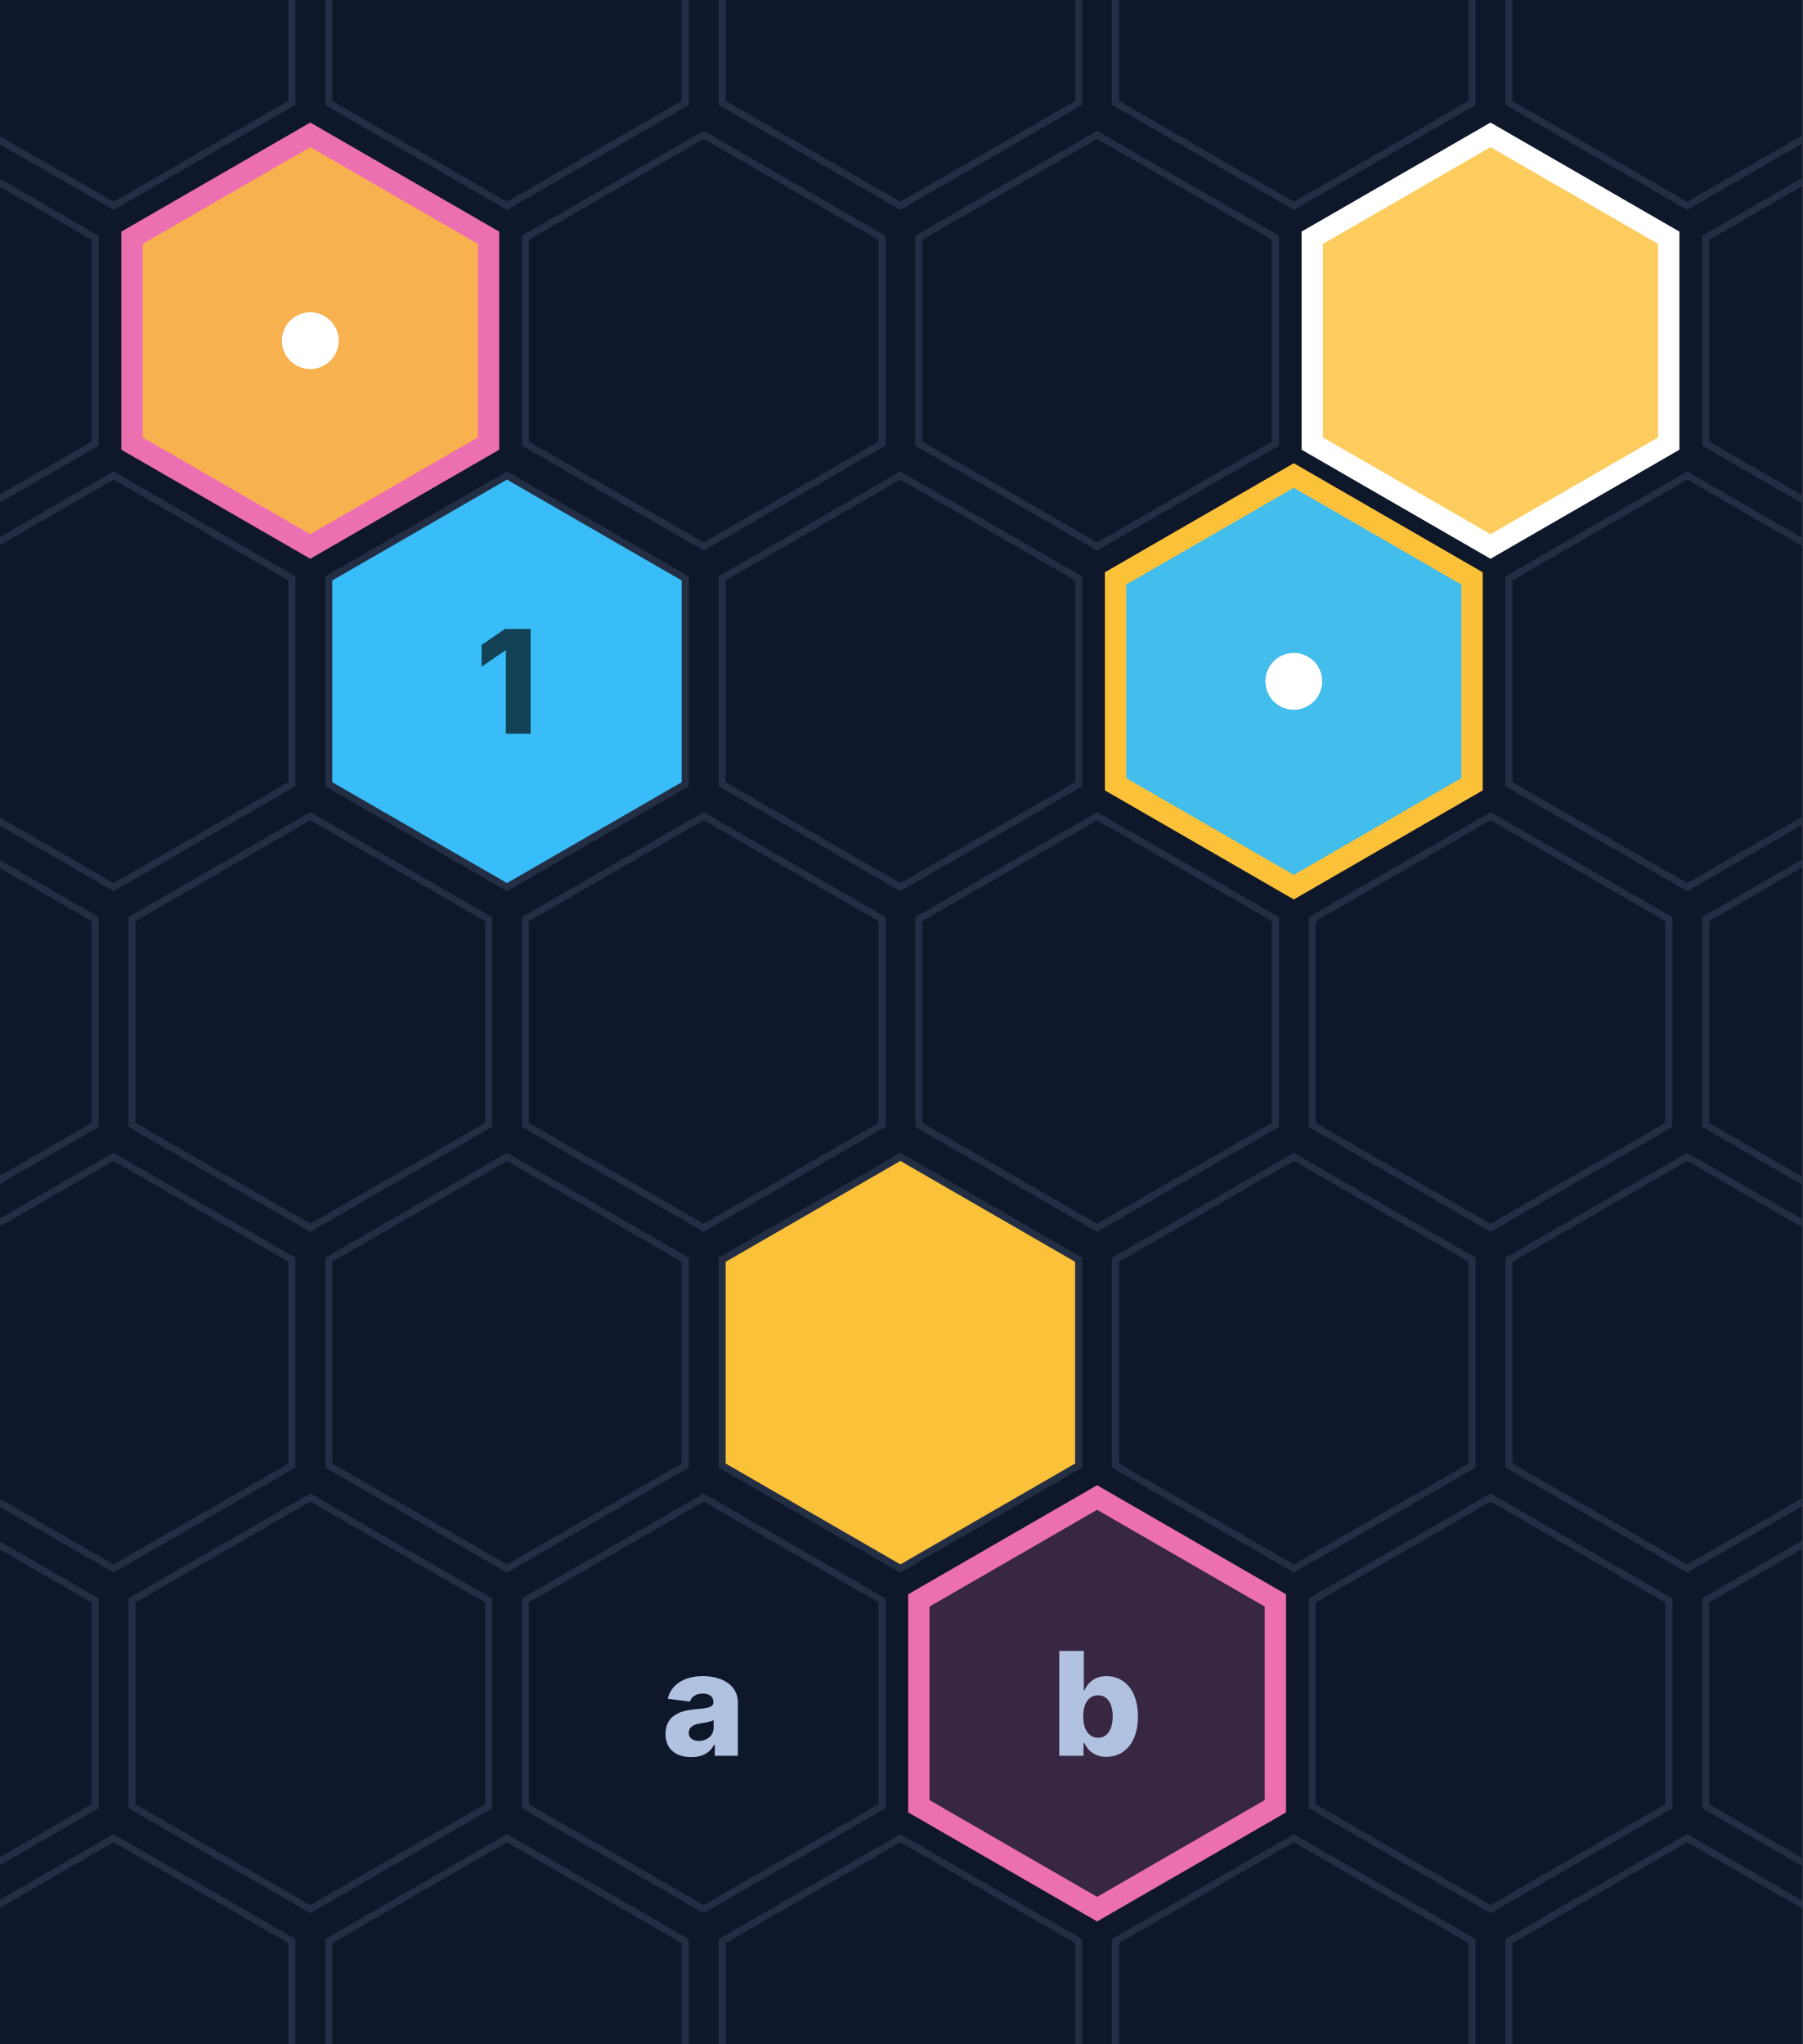
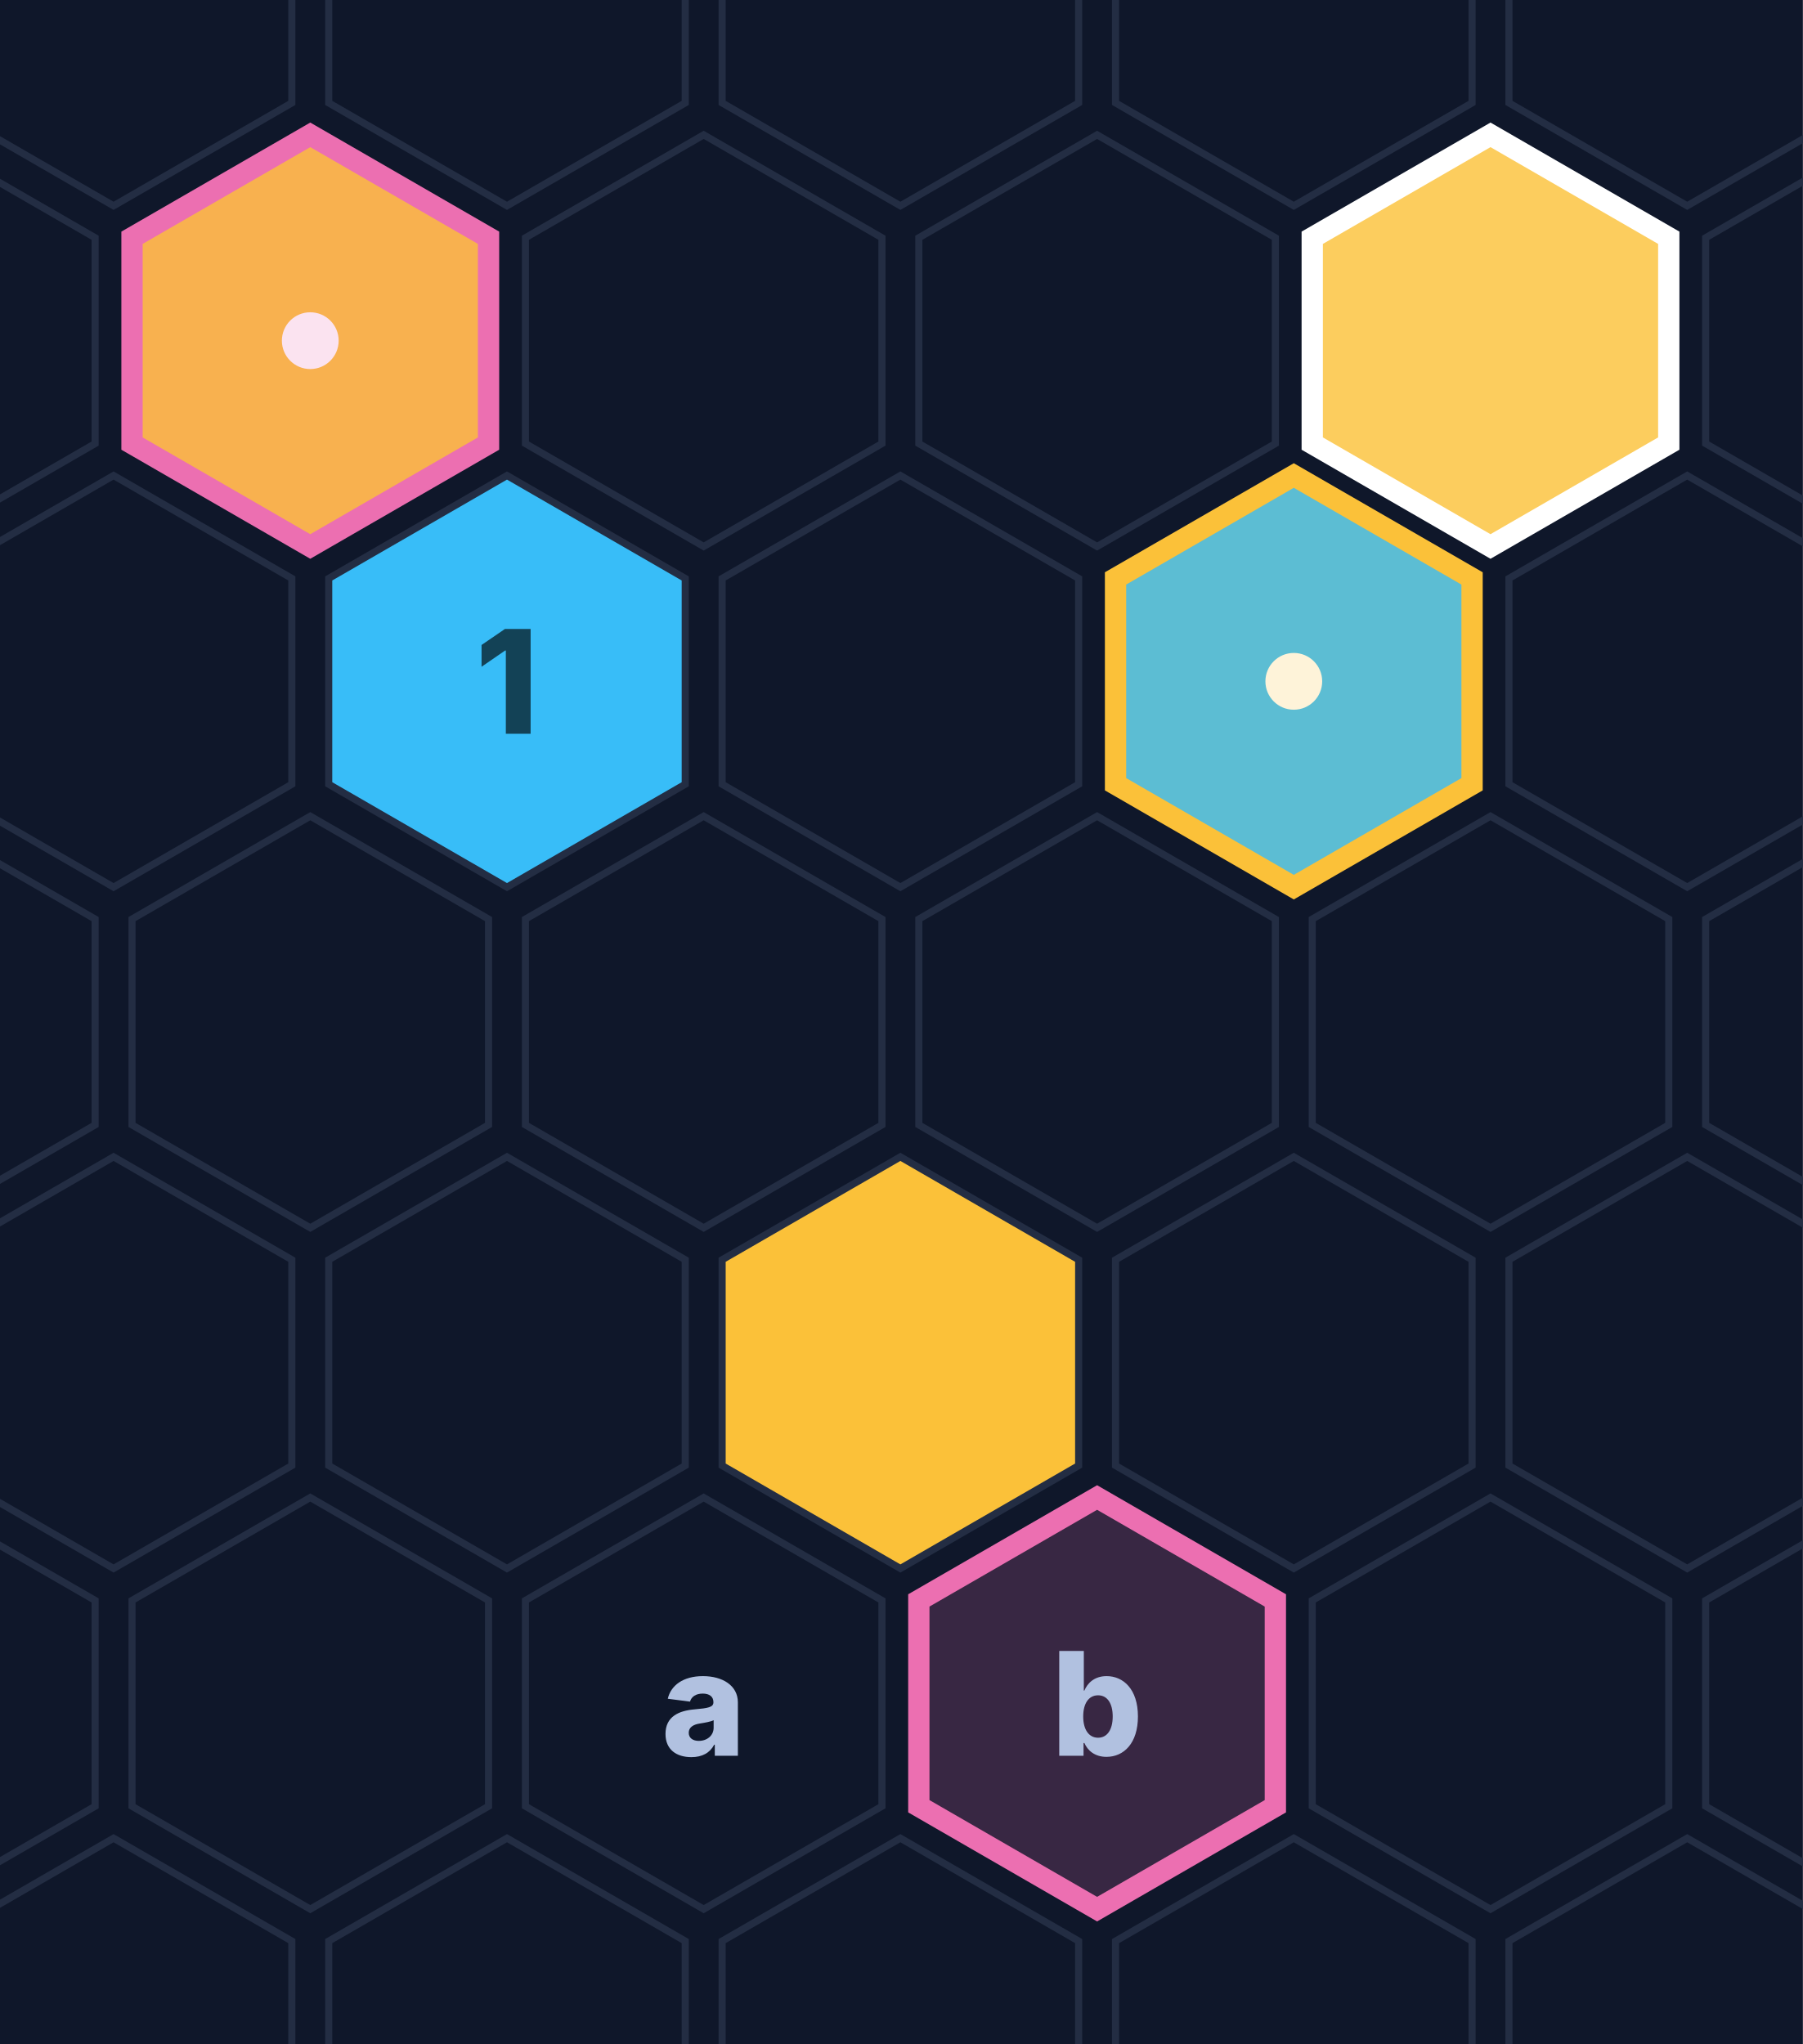
<svg xmlns="http://www.w3.org/2000/svg" viewBox="-87.426 -96.0 508 576">
  <rect x="-87.426" y="-96.0" width="100%" height="100%" fill="rgba(15, 23, 42, 1.0)" />
  <defs>
    <mask x="-87.426" y="-96.0" width="100%" height="100%" id="full-mask" mask-type="luminance" maskUnits="userSpaceOnUse">
      <rect x="-87.426" y="-96.0" width="100%" height="100%" fill="rgba(255, 255, 255, 1.0)" />
    </mask>
    <mask x="-87.426" y="-96.0" width="100%" height="100%" id="text-mask" mask-type="luminance" maskUnits="userSpaceOnUse">
      <rect x="-87.426" y="-96.0" width="100%" height="100%" fill="rgba(255, 255, 255, 1.0)" />
      <text stroke="rgba(51, 51, 51, 1.0)" stroke-width="6.767" stroke-linecap="round" stroke-linejoin="round" font-weight="800" font-family="system-ui, -apple-system, BlinkMacSystemFont, sans-serif" font-size="40.6px" text-anchor="middle" dominant-baseline="central" x="110.851" y="384.0">a</text>
      <text fill="rgba(0, 0, 0, 1.0)" font-weight="800" font-family="system-ui, -apple-system, BlinkMacSystemFont, sans-serif" font-size="40.6px" text-anchor="middle" dominant-baseline="central" x="110.851" y="384.0">a</text>
      <text stroke="rgba(51, 51, 51, 1.0)" stroke-width="6.767" stroke-linecap="round" stroke-linejoin="round" font-weight="800" font-family="system-ui, -apple-system, BlinkMacSystemFont, sans-serif" font-size="40.6px" text-anchor="middle" dominant-baseline="central" x="55.426" y="96.0">1</text>
      <text fill="rgba(0, 0, 0, 1.0)" font-weight="800" font-family="system-ui, -apple-system, BlinkMacSystemFont, sans-serif" font-size="40.6px" text-anchor="middle" dominant-baseline="central" x="55.426" y="96.0">1</text>
      <text stroke="rgba(51, 51, 51, 1.0)" stroke-width="6.767" stroke-linecap="round" stroke-linejoin="round" font-weight="800" font-family="system-ui, -apple-system, BlinkMacSystemFont, sans-serif" font-size="40.6px" text-anchor="middle" dominant-baseline="central" x="221.703" y="384.0">b</text>
      <text fill="rgba(0, 0, 0, 1.0)" font-weight="800" font-family="system-ui, -apple-system, BlinkMacSystemFont, sans-serif" font-size="40.6px" text-anchor="middle" dominant-baseline="central" x="221.703" y="384.0">b</text>
    </mask>
  </defs>
  <g mask="url(#full-mask)">
    <polygon points="-60.622,355.0 -60.622,413.0 -110.851,442.0 -161.081,413.0 -161.081,355.0 -110.851,326.0" fill="rgba(0, 0, 0, 0.0)" stroke="rgba(35, 45, 67, 1.0)" stroke-width="2.0" />
    <polygon points="-5.196,451.0 -5.196,509.0 -55.426,538.0 -105.655,509.0 -105.655,451.0 -55.426,422.0" fill="rgba(0, 0, 0, 0.0)" stroke="rgba(35, 45, 67, 1.0)" stroke-width="2.0" />
    <polygon points="-60.622,163.0 -60.622,221.0 -110.851,250.0 -161.081,221.0 -161.081,163.0 -110.851,134.0" fill="rgba(0, 0, 0, 0.0)" stroke="rgba(35, 45, 67, 1.0)" stroke-width="2.0" />
    <polygon points="-5.196,259.0 -5.196,317.0 -55.426,346.0 -105.655,317.0 -105.655,259.0 -55.426,230.0" fill="rgba(0, 0, 0, 0.0)" stroke="rgba(35, 45, 67, 1.0)" stroke-width="2.0" />
    <polygon points="50.229,355.0 50.229,413.0 3.5514757175273244E-15,442.0 -50.229,413.0 -50.229,355.0 -1.0654427152581972E-14,326.0" fill="rgba(0, 0, 0, 0.0)" stroke="rgba(35, 45, 67, 1.0)" stroke-width="2.0" />
    <polygon points="105.655,451.0 105.655,509.0 55.426,538.0 5.196,509.0 5.196,451.0 55.426,422.0" fill="rgba(0, 0, 0, 0.0)" stroke="rgba(35, 45, 67, 1.0)" stroke-width="2.0" />
    <polygon points="-60.622,-29 -60.622,29 -110.851,58.0 -161.081,29 -161.081,-29 -110.851,-58.0" fill="rgba(0, 0, 0, 0.0)" stroke="rgba(35, 45, 67, 1.0)" stroke-width="2.0" />
    <polygon points="-5.196,67.0 -5.196,125.0 -55.426,154.0 -105.655,125.0 -105.655,67.0 -55.426,38.0" fill="rgba(0, 0, 0, 0.0)" stroke="rgba(35, 45, 67, 1.0)" stroke-width="2.0" />
    <polygon points="50.229,163.0 50.229,221.0 3.5514757175273244E-15,250.0 -50.229,221.0 -50.229,163.0 -1.0654427152581972E-14,134.0" fill="rgba(0, 0, 0, 0.0)" stroke="rgba(35, 45, 67, 1.0)" stroke-width="2.0" />
    <polygon points="105.655,259.0 105.655,317.0 55.426,346.0 5.196,317.0 5.196,259.0 55.426,230.0" fill="rgba(0, 0, 0, 0.0)" stroke="rgba(35, 45, 67, 1.0)" stroke-width="2.0" />
    <polygon points="161.081,355.0 161.081,413.0 110.851,442.0 60.622,413.0 60.622,355.0 110.851,326.0" fill="rgba(0, 0, 0, 0.0)" stroke="rgba(35, 45, 67, 1.0)" stroke-width="2.0" />
    <text fill="rgba(177, 193, 224, 1.0)" font-weight="800" font-family="system-ui, -apple-system, BlinkMacSystemFont, sans-serif" font-size="40.6px" text-anchor="middle" dominant-baseline="central" x="110.851" y="384.0">a</text>
    <polygon points="216.506,451.0 216.506,509.0 166.277,538.0 116.047,509.0 116.047,451.0 166.277,422.0" fill="rgba(0, 0, 0, 0.0)" stroke="rgba(35, 45, 67, 1.0)" stroke-width="2.0" />
    <polygon points="-5.196,-125.0 -5.196,-67.0 -55.426,-38.0 -105.655,-67.0 -105.655,-125.0 -55.426,-154.0" fill="rgba(0, 0, 0, 0.0)" stroke="rgba(35, 45, 67, 1.0)" stroke-width="2.0" />
    <polygon points="50.229,-29 50.229,29 3.5514757175273244E-15,58.0 -50.229,29 -50.229,-29 -1.0654427152581972E-14,-58.0" fill="rgba(251, 193, 57, 1.0)" stroke="rgba(35, 45, 67, 1.0)" stroke-width="2.0" />
+     <circle cx="0.0" cy="0.0" fill="rgba(255, 255, 255, 1.0)" r="8.0" mask="url(#text-mask)" />
    <polygon points="50.229,-29 50.229,29 3.5514757175273244E-15,58.0 -50.229,29 -50.229,-29 -1.0654427152581972E-14,-58.0" fill="rgba(236, 111, 177, 0.188)" stroke="rgba(236, 111, 177, 1.0)" stroke-width="6.0" />
-     <circle cx="0.0" cy="0.0" fill="rgba(255, 255, 255, 1.0)" r="8.0" mask="url(#text-mask)" />
    <polygon points="105.655,67.0 105.655,125.0 55.426,154.0 5.196,125.0 5.196,67.0 55.426,38.0" fill="rgba(56, 189, 248, 1.0)" stroke="rgba(35, 45, 67, 1.0)" stroke-width="2.0" />
    <text fill="rgba(19, 66, 86, 1.0)" font-weight="800" font-family="system-ui, -apple-system, BlinkMacSystemFont, sans-serif" font-size="40.6px" text-anchor="middle" dominant-baseline="central" x="55.426" y="96.0">1</text>
    <polygon points="161.081,163.0 161.081,221.0 110.851,250.0 60.622,221.0 60.622,163.0 110.851,134.0" fill="rgba(0, 0, 0, 0.0)" stroke="rgba(35, 45, 67, 1.0)" stroke-width="2.0" />
    <polygon points="216.506,259.0 216.506,317.0 166.277,346.0 116.047,317.0 116.047,259.0 166.277,230.0" fill="rgba(251, 193, 57, 1.0)" stroke="rgba(35, 45, 67, 1.0)" stroke-width="2.0" />
    <polygon points="271.932,355.0 271.932,413.0 221.703,442.0 171.473,413.0 171.473,355.0 221.703,326.0" fill="rgba(0, 0, 0, 0.0)" stroke="rgba(35, 45, 67, 1.0)" stroke-width="2.0" />
    <polygon points="271.932,355.0 271.932,413.0 221.703,442.0 171.473,413.0 171.473,355.0 221.703,326.0" fill="rgba(236, 111, 177, 0.188)" stroke="rgba(236, 111, 177, 1.0)" stroke-width="6.0" />
    <text fill="rgba(177, 193, 224, 1.0)" font-weight="800" font-family="system-ui, -apple-system, BlinkMacSystemFont, sans-serif" font-size="40.6px" text-anchor="middle" dominant-baseline="central" x="221.703" y="384.0">b</text>
    <polygon points="327.358,451.0 327.358,509.0 277.128,538.0 226.899,509.0 226.899,451.0 277.128,422.0" fill="rgba(0, 0, 0, 0.0)" stroke="rgba(35, 45, 67, 1.0)" stroke-width="2.0" />
    <polygon points="105.655,-125.0 105.655,-67.0 55.426,-38.0 5.196,-67.0 5.196,-125.0 55.426,-154.0" fill="rgba(0, 0, 0, 0.0)" stroke="rgba(35, 45, 67, 1.0)" stroke-width="2.0" />
    <polygon points="161.081,-29 161.081,29 110.851,58.0 60.622,29 60.622,-29 110.851,-58.0" fill="rgba(0, 0, 0, 0.0)" stroke="rgba(35, 45, 67, 1.0)" stroke-width="2.0" />
    <polygon points="216.506,67.0 216.506,125.0 166.277,154.0 116.047,125.0 116.047,67.0 166.277,38.0" fill="rgba(0, 0, 0, 0.0)" stroke="rgba(35, 45, 67, 1.0)" stroke-width="2.0" />
    <polygon points="271.932,163.0 271.932,221.0 221.703,250.0 171.473,221.0 171.473,163.0 221.703,134.0" fill="rgba(0, 0, 0, 0.0)" stroke="rgba(35, 45, 67, 1.0)" stroke-width="2.0" />
    <polygon points="327.358,259.0 327.358,317.0 277.128,346.0 226.899,317.0 226.899,259.0 277.128,230.0" fill="rgba(0, 0, 0, 0.0)" stroke="rgba(35, 45, 67, 1.0)" stroke-width="2.0" />
    <polygon points="382.783,355.0 382.783,413.0 332.554,442.0 282.324,413.0 282.324,355.0 332.554,326.0" fill="rgba(0, 0, 0, 0.0)" stroke="rgba(35, 45, 67, 1.0)" stroke-width="2.0" />
    <polygon points="438.209,451.0 438.209,509.0 387.979,538.0 337.75,509.0 337.75,451.0 387.979,422.0" fill="rgba(0, 0, 0, 0.0)" stroke="rgba(35, 45, 67, 1.0)" stroke-width="2.0" />
    <polygon points="216.506,-125.0 216.506,-67.0 166.277,-38.0 116.047,-67.0 116.047,-125.0 166.277,-154.0" fill="rgba(0, 0, 0, 0.0)" stroke="rgba(35, 45, 67, 1.0)" stroke-width="2.0" />
    <polygon points="271.932,-29 271.932,29 221.703,58.0 171.473,29 171.473,-29 221.703,-58.0" fill="rgba(0, 0, 0, 0.0)" stroke="rgba(35, 45, 67, 1.0)" stroke-width="2.0" />
    <polygon points="327.358,67.0 327.358,125.0 277.128,154.0 226.899,125.0 226.899,67.0 277.128,38.0" fill="rgba(56, 189, 248, 1.0)" stroke="rgba(35, 45, 67, 1.0)" stroke-width="2.0" />
-     <polygon points="327.358,67.0 327.358,125.0 277.128,154.0 226.899,125.0 226.899,67.0 277.128,38.0" fill="rgba(251, 193, 57, 0.063)" stroke="rgba(251, 193, 57, 1.0)" stroke-width="6.0" />
    <circle cx="277.128" cy="96.0" fill="rgba(255, 255, 255, 1.0)" r="8.0" mask="url(#text-mask)" />
+     <polygon points="327.358,67.0 327.358,125.0 277.128,154.0 226.899,125.0 226.899,67.0 277.128,38.0" fill="rgba(251, 193, 57, 0.188)" stroke="rgba(251, 193, 57, 1.0)" stroke-width="6.0" />
    <polygon points="382.783,163.0 382.783,221.0 332.554,250.0 282.324,221.0 282.324,163.0 332.554,134.0" fill="rgba(0, 0, 0, 0.0)" stroke="rgba(35, 45, 67, 1.0)" stroke-width="2.0" />
    <polygon points="438.209,259.0 438.209,317.0 387.979,346.0 337.75,317.0 337.75,259.0 387.979,230.0" fill="rgba(0, 0, 0, 0.0)" stroke="rgba(35, 45, 67, 1.0)" stroke-width="2.0" />
    <polygon points="493.634,355.0 493.634,413.0 443.405,442.0 393.176,413.0 393.176,355.0 443.405,326.0" fill="rgba(0, 0, 0, 0.0)" stroke="rgba(35, 45, 67, 1.0)" stroke-width="2.0" />
    <polygon points="327.358,-125.0 327.358,-67.0 277.128,-38.0 226.899,-67.0 226.899,-125.0 277.128,-154.0" fill="rgba(0, 0, 0, 0.0)" stroke="rgba(35, 45, 67, 1.0)" stroke-width="2.0" />
    <polygon points="382.783,-29 382.783,29 332.554,58.0 282.324,29 282.324,-29 332.554,-58.0" fill="rgba(251, 193, 57, 1.0)" stroke="rgba(35, 45, 67, 1.0)" stroke-width="2.0" />
    <polygon points="382.783,-29 382.783,29 332.554,58.0 282.324,29 282.324,-29 332.554,-58.0" fill="rgba(255, 255, 255, 0.188)" stroke="rgba(255, 255, 255, 1.0)" stroke-width="6.0" />
    <polygon points="438.209,67.0 438.209,125.0 387.979,154.0 337.75,125.0 337.75,67.0 387.979,38.0" fill="rgba(0, 0, 0, 0.0)" stroke="rgba(35, 45, 67, 1.0)" stroke-width="2.0" />
    <polygon points="493.634,163.0 493.634,221.0 443.405,250.0 393.176,221.0 393.176,163.0 443.405,134.0" fill="rgba(0, 0, 0, 0.0)" stroke="rgba(35, 45, 67, 1.0)" stroke-width="2.0" />
    <polygon points="438.209,-125.0 438.209,-67.0 387.979,-38.0 337.75,-67.0 337.75,-125.0 387.979,-154.0" fill="rgba(0, 0, 0, 0.0)" stroke="rgba(35, 45, 67, 1.0)" stroke-width="2.0" />
    <polygon points="493.634,-29 493.634,29 443.405,58.0 393.176,29 393.176,-29 443.405,-58.0" fill="rgba(0, 0, 0, 0.0)" stroke="rgba(35, 45, 67, 1.0)" stroke-width="2.0" />
  </g>
</svg>
